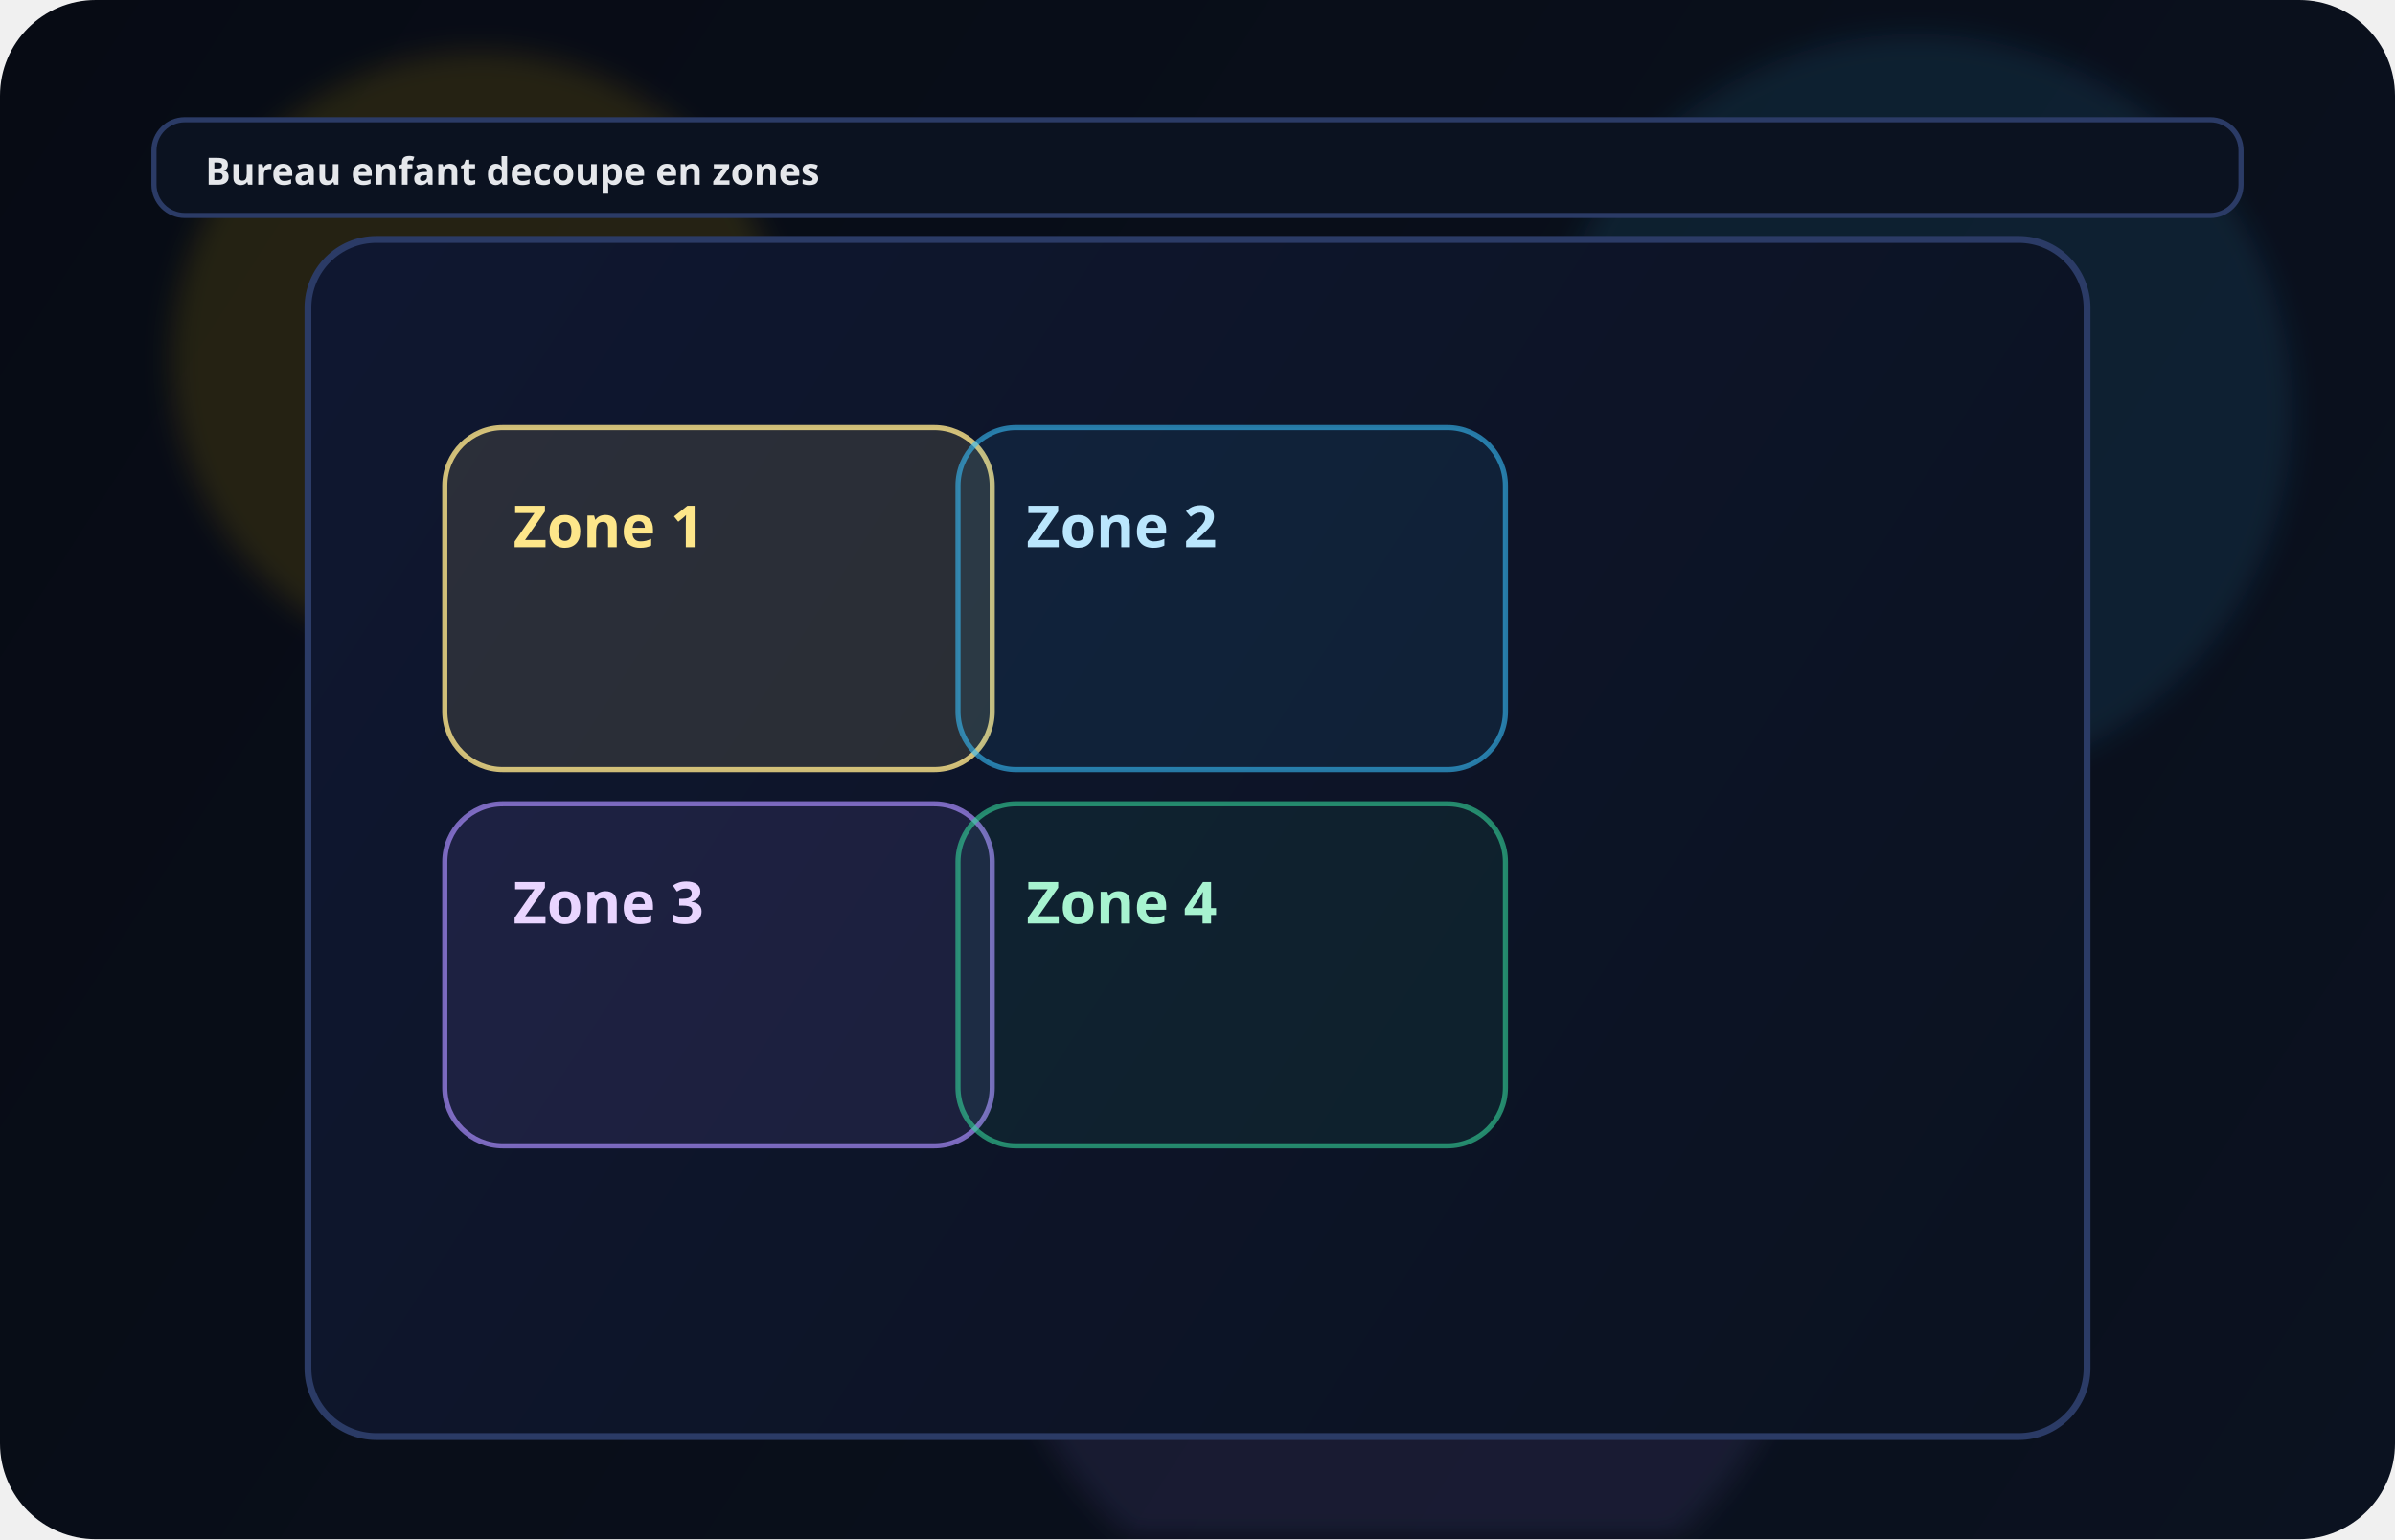
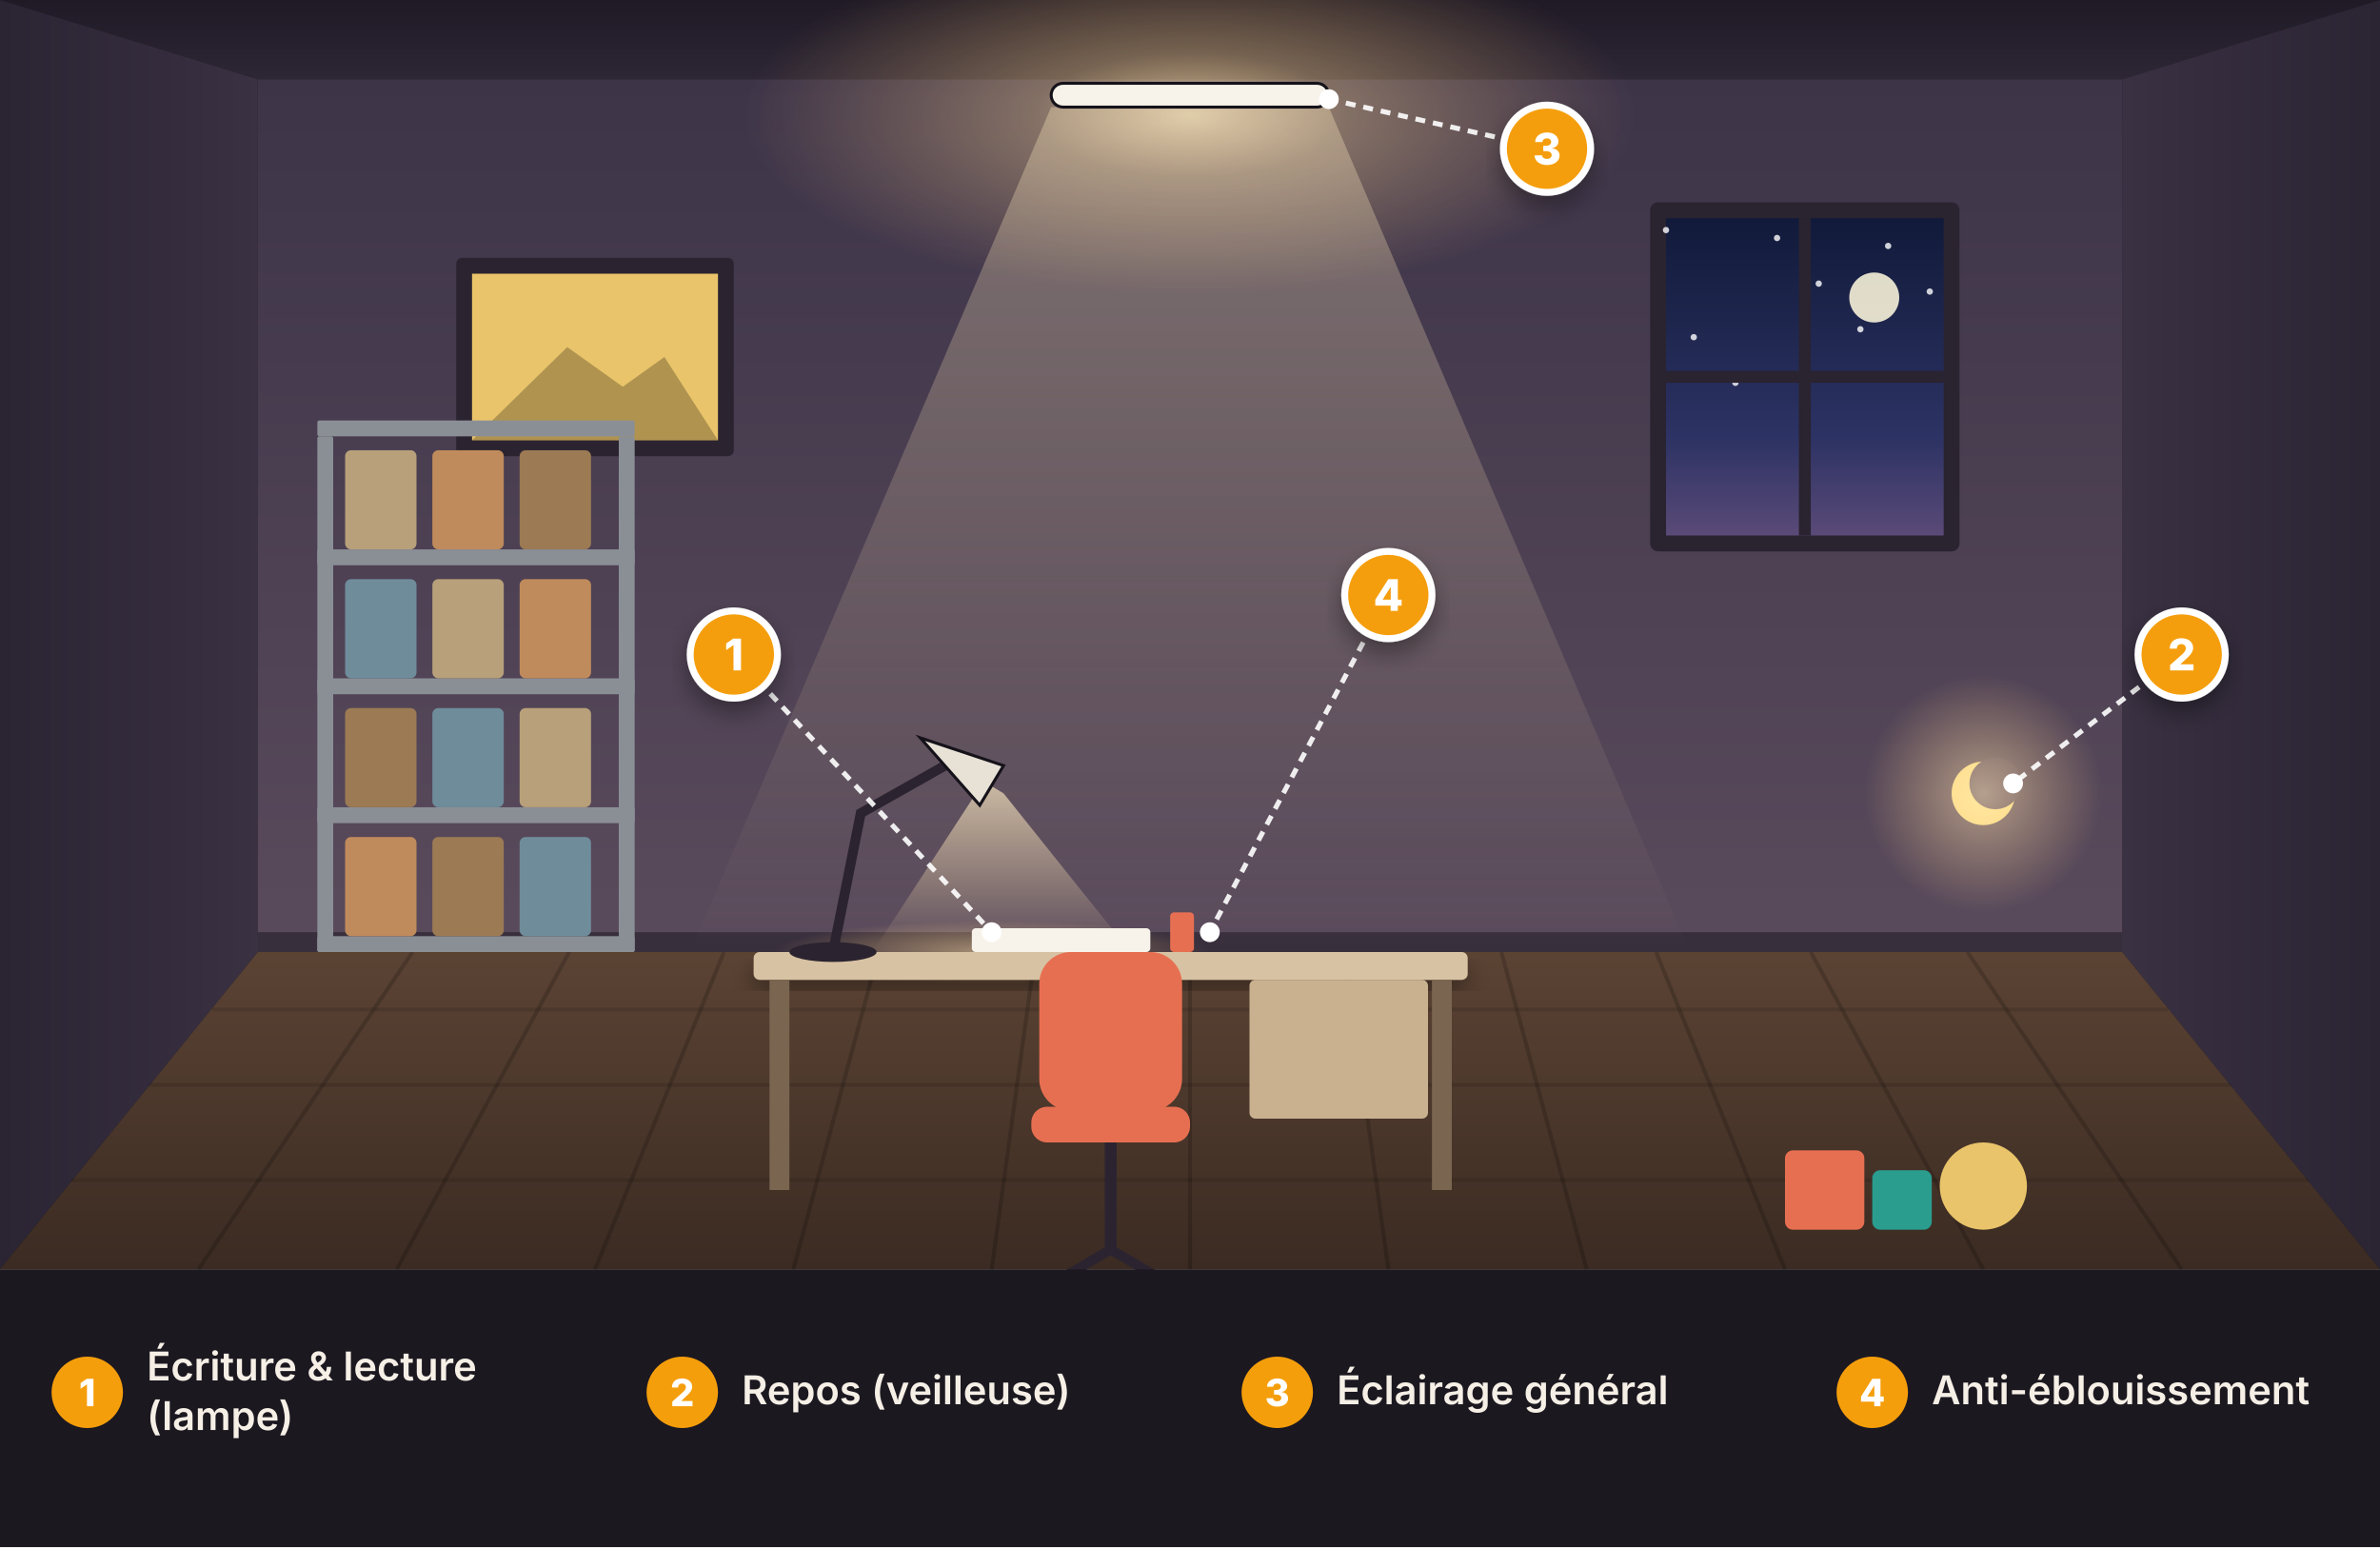
- <svg xmlns="http://www.w3.org/2000/svg" width="1400" height="900" viewBox="0 0 1400 900" fill="none">
+ <svg xmlns="http://www.w3.org/2000/svg" viewBox="0 0 1200 780" role="img" aria-label="Bureau enfant : 4 zones">
  <defs>
-     <linearGradient id="bg" x1="0" y1="0" x2="1400" y2="900" gradientUnits="userSpaceOnUse">
-       <stop stop-color="#070B14" />
-       <stop offset="1" stop-color="#0B1220" />
-     </linearGradient>
-     <linearGradient id="floor" x1="200" y1="170" x2="1200" y2="820" gradientUnits="userSpaceOnUse">
-       <stop stop-color="#0F1730" />
-       <stop offset="1" stop-color="#0B1220" />
-     </linearGradient>
-     <filter id="glow" x="-20%" y="-20%" width="140%" height="140%">
+     <linearGradient id="wall" x1="0" y1="0" x2="0" y2="1">
+       <stop offset="0" stop-color="#3d3448" />
+       <stop offset="1" stop-color="#5a4b5c" />
+     </linearGradient>
+     <linearGradient id="wallL" x1="0" y1="0" x2="1" y2="0">
+       <stop offset="0" stop-color="#2a2433" />
+       <stop offset="1" stop-color="#3a3142" />
+     </linearGradient>
+     <linearGradient id="wallR" x1="1" y1="0" x2="0" y2="0">
+       <stop offset="0" stop-color="#2a2433" />
+       <stop offset="1" stop-color="#3a3142" />
+     </linearGradient>
+     <linearGradient id="ceil" x1="0" y1="0" x2="0" y2="1">
+       <stop offset="0" stop-color="#1f1a26" />
+       <stop offset="1" stop-color="#2d2635" />
+     </linearGradient>
+     <linearGradient id="floor" x1="0" y1="0" x2="0" y2="1">
+       <stop offset="0" stop-color="#5b4334" />
+       <stop offset="1" stop-color="#3b2b22" />
+     </linearGradient>
+     <linearGradient id="tile" x1="0" y1="0" x2="0" y2="1">
+       <stop offset="0" stop-color="#6b6a70" />
+       <stop offset="1" stop-color="#3d3c42" />
+     </linearGradient>
+     <linearGradient id="concrete" x1="0" y1="0" x2="0" y2="1">
+       <stop offset="0" stop-color="#5d5a5e" />
+       <stop offset="1" stop-color="#36343a" />
+     </linearGradient>
+     <linearGradient id="stone" x1="0" y1="0" x2="0" y2="1">
+       <stop offset="0" stop-color="#5a4a3e" />
+       <stop offset="1" stop-color="#3e3229" />
+     </linearGradient>
+     <radialGradient id="glow">
+       <stop offset="0" stop-color="#ffe3a0" stop-opacity=".95" />
+       <stop offset=".35" stop-color="#ffcf6e" stop-opacity=".45" />
+       <stop offset="1" stop-color="#ffb84d" stop-opacity="0" />
+     </radialGradient>
+     <radialGradient id="glowSoft">
+       <stop offset="0" stop-color="#ffd98a" stop-opacity=".55" />
+       <stop offset="1" stop-color="#ffb84d" stop-opacity="0" />
+     </radialGradient>
+     <radialGradient id="glowCool">
+       <stop offset="0" stop-color="#eef6ff" stop-opacity=".9" />
+       <stop offset=".4" stop-color="#cfe3ff" stop-opacity=".4" />
+       <stop offset="1" stop-color="#b9d4ff" stop-opacity="0" />
+     </radialGradient>
+     <linearGradient id="cone" x1="0" y1="0" x2="0" y2="1">
+       <stop offset="0" stop-color="#ffe7a8" stop-opacity=".75" />
+       <stop offset="1" stop-color="#ffd27a" stop-opacity="0" />
+     </linearGradient>
+     <linearGradient id="coneCool" x1="0" y1="0" x2="0" y2="1">
+       <stop offset="0" stop-color="#f2f8ff" stop-opacity=".8" />
+       <stop offset="1" stop-color="#d6e7ff" stop-opacity="0" />
+     </linearGradient>
+     <linearGradient id="sky" x1="0" y1="0" x2="0" y2="1">
+       <stop offset="0" stop-color="#111a3a" />
+       <stop offset=".7" stop-color="#2d3364" />
+       <stop offset="1" stop-color="#5a4a78" />
+     </linearGradient>
+     <linearGradient id="grass" x1="0" y1="0" x2="0" y2="1">
+       <stop offset="0" stop-color="#2f4a35" />
+       <stop offset="1" stop-color="#1c2e22" />
+     </linearGradient>
+     <linearGradient id="wood" x1="0" y1="0" x2="0" y2="1">
+       <stop offset="0" stop-color="#9a6b46" />
+       <stop offset="1" stop-color="#6e4a30" />
+     </linearGradient>
+     <linearGradient id="metal" x1="0" y1="0" x2="1" y2="0">
+       <stop offset="0" stop-color="#cfd2d6" />
+       <stop offset=".5" stop-color="#f1f2f4" />
+       <stop offset="1" stop-color="#b9bcc2" />
+     </linearGradient>
+     <filter id="blur8" x="-50%" y="-50%" width="200%" height="200%">
      <feGaussianBlur stdDeviation="8" />
    </filter>
+     <filter id="blur3">
+       <feGaussianBlur stdDeviation="3" />
+     </filter>
+     <filter id="shadow" x="-20%" y="-20%" width="140%" height="160%">
+       <feDropShadow dx="0" dy="6" stdDeviation="6" flood-color="#000" flood-opacity=".35" />
+     </filter>
  </defs>
-   <rect width="1400" height="900" rx="56" fill="url(#bg)" />
-   <circle cx="280" cy="210" r="180" fill="#FBBF24" fill-opacity="0.12" filter="url(#glow)" />
-   <circle cx="1120" cy="240" r="220" fill="#38BDF8" fill-opacity="0.10" filter="url(#glow)" />
-   <circle cx="820" cy="720" r="240" fill="#A78BFA" fill-opacity="0.10" filter="url(#glow)" />
-   <rect x="180" y="140" width="1040" height="700" rx="40" fill="url(#floor)" stroke="#2B3B66" stroke-width="4" />
-   <rect x="260" y="250" width="320" height="200" rx="34" fill="#FDE68A" fill-opacity="0.12" stroke="#FDE68A" stroke-opacity="0.80" stroke-width="3" />
-   <text x="300" y="320" font-family="ui-sans-serif,system-ui" font-size="34" font-weight="900" fill="#FDE68A">Zone 1</text>
-   <rect x="560" y="250" width="320" height="200" rx="34" fill="#38BDF8" fill-opacity="0.08" stroke="#38BDF8" stroke-opacity="0.60" stroke-width="3" />
-   <text x="600" y="320" font-family="ui-sans-serif,system-ui" font-size="34" font-weight="900" fill="#BAE6FD">Zone 2</text>
-   <rect x="260" y="470" width="320" height="200" rx="34" fill="#A78BFA" fill-opacity="0.10" stroke="#A78BFA" stroke-opacity="0.70" stroke-width="3" />
-   <text x="300" y="540" font-family="ui-sans-serif,system-ui" font-size="34" font-weight="900" fill="#E9D5FF">Zone 3</text>
-   <rect x="560" y="470" width="320" height="200" rx="34" fill="#34D399" fill-opacity="0.07" stroke="#34D399" stroke-opacity="0.60" stroke-width="3" />
-   <text x="600" y="540" font-family="ui-sans-serif,system-ui" font-size="34" font-weight="900" fill="#A7F3D0">Zone 4</text>
-   <rect x="90" y="70" width="1220" height="56" rx="18" fill="#0B1220" stroke="#2B3B66" stroke-width="3" />
-   <text x="120" y="108" font-family="ui-sans-serif,system-ui" font-size="22" font-weight="800" fill="#E5E7EB">
-     Bureau enfant decoupe en zones
-   </text>
+   <rect x="0" y="0" width="1200" height="640" fill="#1b1720" />
+   <polygon points="0,0 1200,0 1070,40 130,40" fill="url(#ceil)" />
+   <polygon points="0,0 130,40 130,480 0,640" fill="url(#wallL)" />
+   <polygon points="1200,0 1070,40 1070,480 1200,640" fill="url(#wallR)" />
+   <rect x="130" y="40" width="940" height="440" fill="url(#wall)" />
+   <polygon points="0,640 130,480 1070,480 1200,640" fill="url(#floor)" />
+   <line x1="208" y1="480" x2="100" y2="640" stroke="#000" stroke-opacity=".18" stroke-width="2" />
+   <line x1="287" y1="480" x2="200" y2="640" stroke="#000" stroke-opacity=".18" stroke-width="2" />
+   <line x1="365" y1="480" x2="300" y2="640" stroke="#000" stroke-opacity=".18" stroke-width="2" />
+   <line x1="443" y1="480" x2="400" y2="640" stroke="#000" stroke-opacity=".18" stroke-width="2" />
+   <line x1="522" y1="480" x2="500" y2="640" stroke="#000" stroke-opacity=".18" stroke-width="2" />
+   <line x1="600" y1="480" x2="600" y2="640" stroke="#000" stroke-opacity=".18" stroke-width="2" />
+   <line x1="678" y1="480" x2="700" y2="640" stroke="#000" stroke-opacity=".18" stroke-width="2" />
+   <line x1="757" y1="480" x2="800" y2="640" stroke="#000" stroke-opacity=".18" stroke-width="2" />
+   <line x1="835" y1="480" x2="900" y2="640" stroke="#000" stroke-opacity=".18" stroke-width="2" />
+   <line x1="913" y1="480" x2="1000" y2="640" stroke="#000" stroke-opacity=".18" stroke-width="2" />
+   <line x1="992" y1="480" x2="1100" y2="640" stroke="#000" stroke-opacity=".18" stroke-width="2" />
+   <line x1="107" y1="509" x2="1093" y2="509" stroke="#000" stroke-opacity=".12" stroke-width="2" />
+   <line x1="75" y1="547" x2="1125" y2="547" stroke="#000" stroke-opacity=".12" stroke-width="2" />
+   <line x1="36" y1="595" x2="1164" y2="595" stroke="#000" stroke-opacity=".12" stroke-width="2" />
+   <rect x="130" y="470" width="940" height="10" fill="#2a2330" opacity=".7" />
+   <rect x="832" y="102" width="156" height="176" rx="4" fill="#2a2330" />
+   <rect x="840" y="110" width="140" height="160" fill="url(#sky)" />
+   <circle cx="840" cy="116.0" r="1.6" fill="#fff" opacity=".8" />
+   <circle cx="959" cy="189.0" r="1.6" fill="#fff" opacity=".8" />
+   <circle cx="938" cy="166.0" r="1.6" fill="#fff" opacity=".8" />
+   <circle cx="917" cy="143.0" r="1.6" fill="#fff" opacity=".8" />
+   <circle cx="896" cy="120.0" r="1.6" fill="#fff" opacity=".8" />
+   <circle cx="875" cy="193.0" r="1.6" fill="#fff" opacity=".8" />
+   <circle cx="854" cy="170.0" r="1.6" fill="#fff" opacity=".8" />
+   <circle cx="973" cy="147.0" r="1.6" fill="#fff" opacity=".8" />
+   <circle cx="952" cy="124.0" r="1.6" fill="#fff" opacity=".8" />
+   <circle cx="945.0" cy="150.0" r="12.6" fill="#f6f1d8" opacity=".9" />
+   <line x1="910.0" y1="110" x2="910.0" y2="270" stroke="#2a2330" stroke-width="6" />
+   <line x1="840" y1="190.0" x2="980" y2="190.0" stroke="#2a2330" stroke-width="6" />
+   <rect x="230" y="130" width="140" height="100" rx="3" fill="#2b2430" />
+   <rect x="238" y="138" width="124" height="84" fill="#e9c46a" />
+   <path d="M238,222 L286.0,175.0 L314.0,195.0 L335.0,180.0 L362,222 Z" fill="#000" opacity=".25" />
+   <rect x="160" y="472.0" width="160" height="8" rx="1" fill="#8a8f96" />
+   <rect x="160" y="407.0" width="160" height="8" rx="1" fill="#8a8f96" />
+   <rect x="160" y="342.0" width="160" height="8" rx="1" fill="#8a8f96" />
+   <rect x="160" y="277.0" width="160" height="8" rx="1" fill="#8a8f96" />
+   <rect x="160" y="212.0" width="160" height="8" rx="1" fill="#8a8f96" />
+   <rect x="160" y="220" width="8" height="260" rx="1" fill="#8a8f96" />
+   <rect x="312" y="220" width="8" height="260" rx="1" fill="#8a8f96" />
+   <rect x="174.0" y="422.0" width="36.0" height="50" rx="3" fill="#c08b5c" />
+   <rect x="218.0" y="422.0" width="36.0" height="50" rx="3" fill="#9c7a54" />
+   <rect x="262.0" y="422.0" width="36.0" height="50" rx="3" fill="#6f8c9b" />
+   <rect x="174.0" y="357.0" width="36.0" height="50" rx="3" fill="#9c7a54" />
+   <rect x="218.0" y="357.0" width="36.0" height="50" rx="3" fill="#6f8c9b" />
+   <rect x="262.0" y="357.0" width="36.0" height="50" rx="3" fill="#b8a07a" />
+   <rect x="174.0" y="292.0" width="36.0" height="50" rx="3" fill="#6f8c9b" />
+   <rect x="218.0" y="292.0" width="36.0" height="50" rx="3" fill="#b8a07a" />
+   <rect x="262.0" y="292.0" width="36.0" height="50" rx="3" fill="#c08b5c" />
+   <rect x="174.0" y="227.0" width="36.0" height="50" rx="3" fill="#b8a07a" />
+   <rect x="218.0" y="227.0" width="36.0" height="50" rx="3" fill="#c08b5c" />
+   <rect x="262.0" y="227.0" width="36.0" height="50" rx="3" fill="#9c7a54" />
+   <circle cx="1000" cy="400" r="16" fill="#ffd27a" />
+   <circle cx="1006" cy="395" r="13" fill="#5a4b5c" />
+   <g style="mix-blend-mode:screen">
+     <ellipse cx="600" cy="58" rx="224.0" ry="90" fill="url(#glow)" opacity="0.8" />
+     <polygon points="530.0,54 670.0,54 852.0,480 348.0,480" fill="url(#cone)" opacity="0.45" />
+     <polygon points="496,394 506,400 570,480 440,480" fill="url(#cone)" opacity=".9" />
+     <ellipse cx="500" cy="480" rx="110" ry="16" fill="url(#glowSoft)" opacity="1" />
+     <ellipse cx="1000" cy="400" rx="60" ry="60" fill="url(#glowSoft)" opacity="1" />
+   </g>
+   <rect x="530.0" y="42" width="140" height="12" rx="6" fill="#f7f3ea" stroke="#15121a" stroke-width="1.5" />
+   <rect x="380.0" y="480" width="360" height="14" rx="3" fill="#d7c2a3" filter="url(#shadow)" />
+   <rect x="388.0" y="494" width="10" height="106" fill="#7a6650" />
+   <rect x="722.0" y="494" width="10" height="106" fill="#7a6650" />
+   <rect x="630.0" y="494" width="90" height="70" rx="3" fill="#c9b190" />
+   <rect x="490" y="468" width="90" height="12" rx="2" fill="#f7f3ea" />
+   <rect x="590" y="460" width="12" height="20" rx="2" fill="#e76f51" />
+   <ellipse cx="420" cy="480" rx="22" ry="5" fill="#2b2430" />
+   <path d="M420,480 L434,410 L480,384" stroke="#2b2430" stroke-width="5" fill="none" />
+   <path d="M464,372 L506,386 L494,406 Z" fill="#e7e1d6" stroke="#15121a" stroke-width="1.5" />
+   <rect x="524" y="480" width="72" height="80" rx="16" fill="#e76f51" />
+   <rect x="520" y="558" width="80" height="18" rx="8" fill="#e76f51" />
+   <line x1="560" y1="576" x2="560" y2="630" stroke="#2b2430" stroke-width="6" />
+   <path d="M526,650 L560,630 L594,650" stroke="#2b2430" stroke-width="5" fill="none" />
+   <rect x="900" y="580" width="40" height="40" rx="4" fill="#e76f51" />
+   <rect x="944" y="590" width="30" height="30" rx="4" fill="#2a9d8f" />
+   <circle cx="1000" cy="598" r="22" fill="#e9c46a" />
+   <line x1="370" y1="330" x2="500" y2="470" stroke="#fff" stroke-width="2.5" stroke-dasharray="5 4" opacity=".9" />
+   <circle cx="500" cy="470" r="5" fill="#fff" />
+   <g filter="url(#shadow)">
+     <circle cx="370" cy="330" r="22" fill="#f59e0b" stroke="#fff" stroke-width="3.5" />
+     <text x="370" y="338" text-anchor="middle" font-family="Inter, Arial, sans-serif" font-weight="800" font-size="22" fill="#fff">1</text>
+   </g>
+   <line x1="1100" y1="330" x2="1015" y2="395" stroke="#fff" stroke-width="2.5" stroke-dasharray="5 4" opacity=".9" />
+   <circle cx="1015" cy="395" r="5" fill="#fff" />
+   <g filter="url(#shadow)">
+     <circle cx="1100" cy="330" r="22" fill="#f59e0b" stroke="#fff" stroke-width="3.5" />
+     <text x="1100" y="338" text-anchor="middle" font-family="Inter, Arial, sans-serif" font-weight="800" font-size="22" fill="#fff">2</text>
+   </g>
+   <line x1="780" y1="75" x2="670" y2="50" stroke="#fff" stroke-width="2.5" stroke-dasharray="5 4" opacity=".9" />
+   <circle cx="670" cy="50" r="5" fill="#fff" />
+   <g filter="url(#shadow)">
+     <circle cx="780" cy="75" r="22" fill="#f59e0b" stroke="#fff" stroke-width="3.5" />
+     <text x="780" y="83" text-anchor="middle" font-family="Inter, Arial, sans-serif" font-weight="800" font-size="22" fill="#fff">3</text>
+   </g>
+   <line x1="700" y1="300" x2="610" y2="470" stroke="#fff" stroke-width="2.5" stroke-dasharray="5 4" opacity=".9" />
+   <circle cx="610" cy="470" r="5" fill="#fff" />
+   <g filter="url(#shadow)">
+     <circle cx="700" cy="300" r="22" fill="#f59e0b" stroke="#fff" stroke-width="3.5" />
+     <text x="700" y="308" text-anchor="middle" font-family="Inter, Arial, sans-serif" font-weight="800" font-size="22" fill="#fff">4</text>
+   </g>
+   <rect x="0" y="640" width="1200" height="140" fill="#1c1820" />
+   <circle cx="44.0" cy="702" r="18" fill="#f59e0b" />
+   <text x="44.0" y="709" text-anchor="middle" font-family="Inter, Arial, sans-serif" font-weight="800" font-size="19" fill="#fff">1</text>
+   <text x="74.0" y="696" font-family="Inter, Arial, sans-serif" font-weight="600" font-size="20" fill="#f5efe6">Écriture &amp; lecture</text>
+   <text x="74.0" y="721" font-family="Inter, Arial, sans-serif" font-weight="600" font-size="20" fill="#f5efe6">(lampe)</text>
+   <circle cx="344.0" cy="702" r="18" fill="#f59e0b" />
+   <text x="344.0" y="709" text-anchor="middle" font-family="Inter, Arial, sans-serif" font-weight="800" font-size="19" fill="#fff">2</text>
+   <text x="374.0" y="708" font-family="Inter, Arial, sans-serif" font-weight="600" font-size="20" fill="#f5efe6">Repos (veilleuse)</text>
+   <circle cx="644.0" cy="702" r="18" fill="#f59e0b" />
+   <text x="644.0" y="709" text-anchor="middle" font-family="Inter, Arial, sans-serif" font-weight="800" font-size="19" fill="#fff">3</text>
+   <text x="674.0" y="708" font-family="Inter, Arial, sans-serif" font-weight="600" font-size="20" fill="#f5efe6">Éclairage général</text>
+   <circle cx="944.0" cy="702" r="18" fill="#f59e0b" />
+   <text x="944.0" y="709" text-anchor="middle" font-family="Inter, Arial, sans-serif" font-weight="800" font-size="19" fill="#fff">4</text>
+   <text x="974.0" y="708" font-family="Inter, Arial, sans-serif" font-weight="600" font-size="20" fill="#f5efe6">Anti-éblouissement</text>
</svg>
